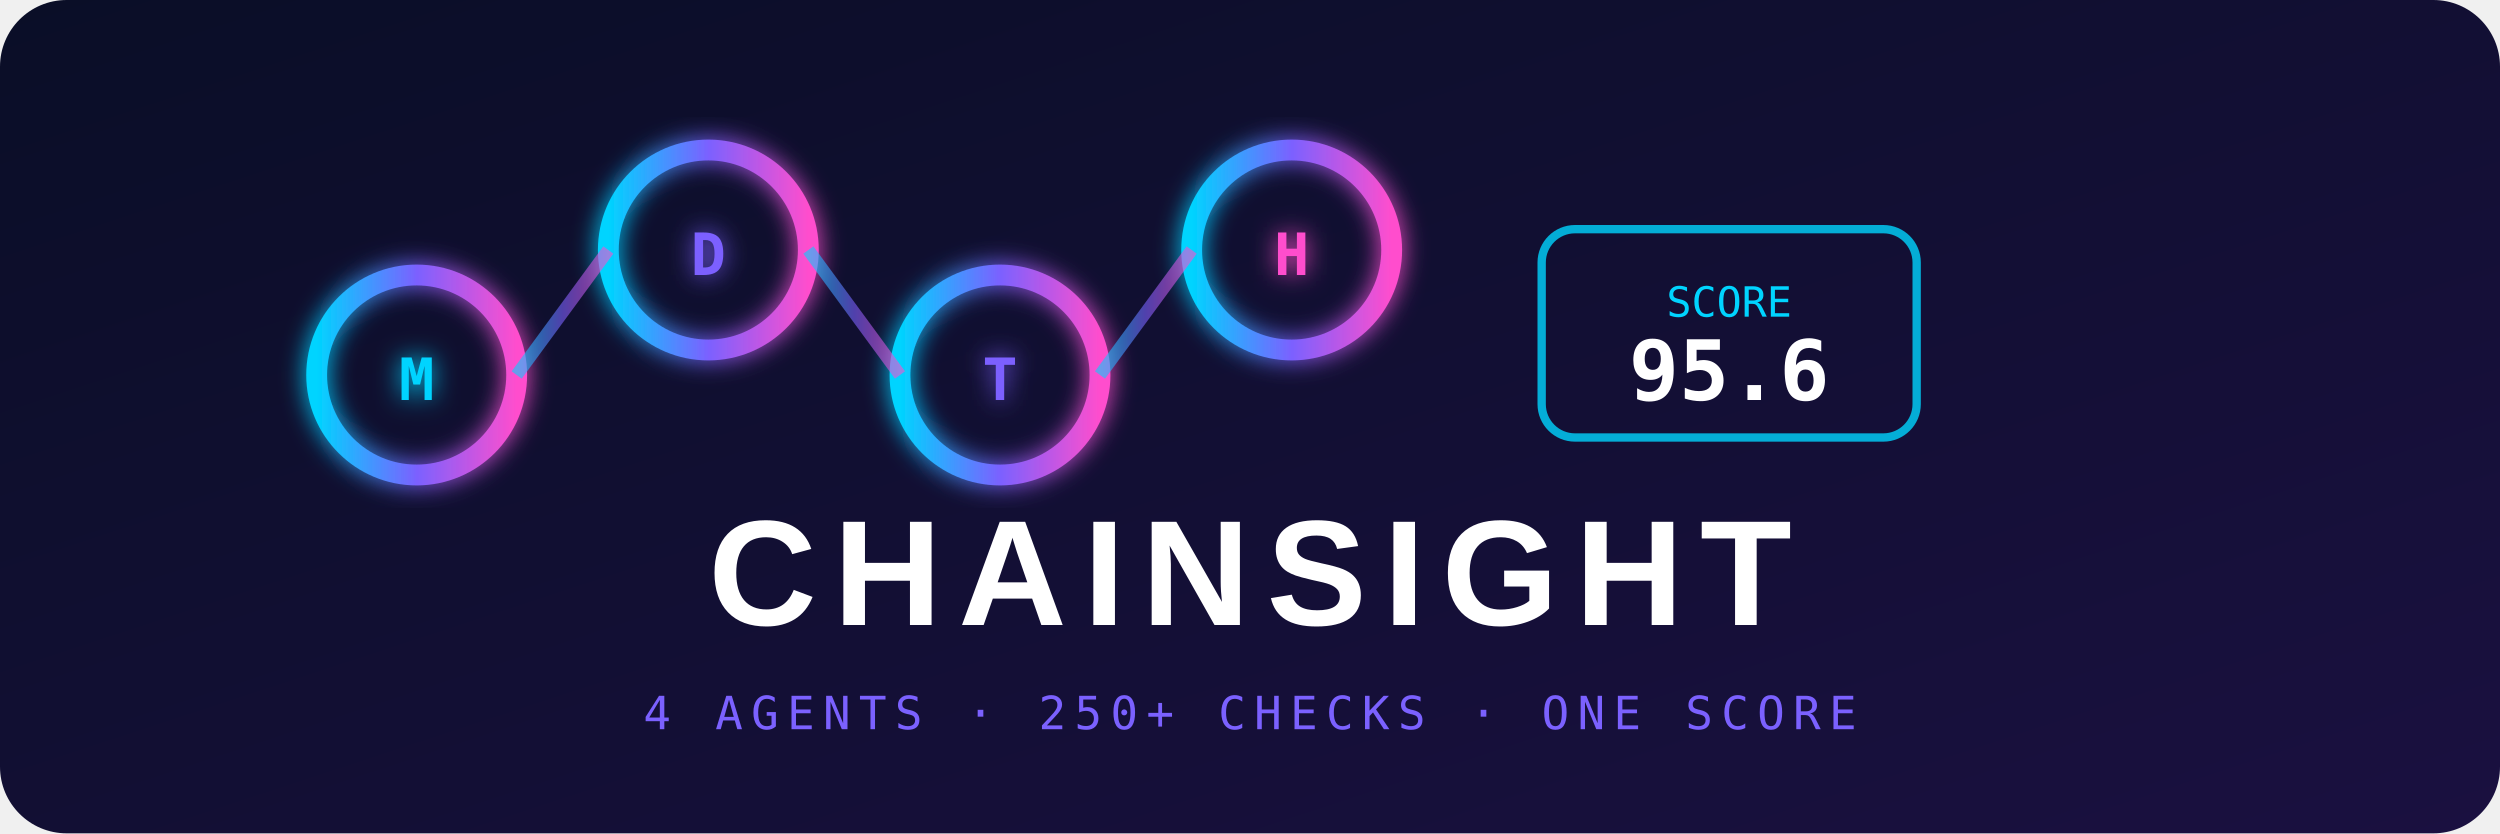
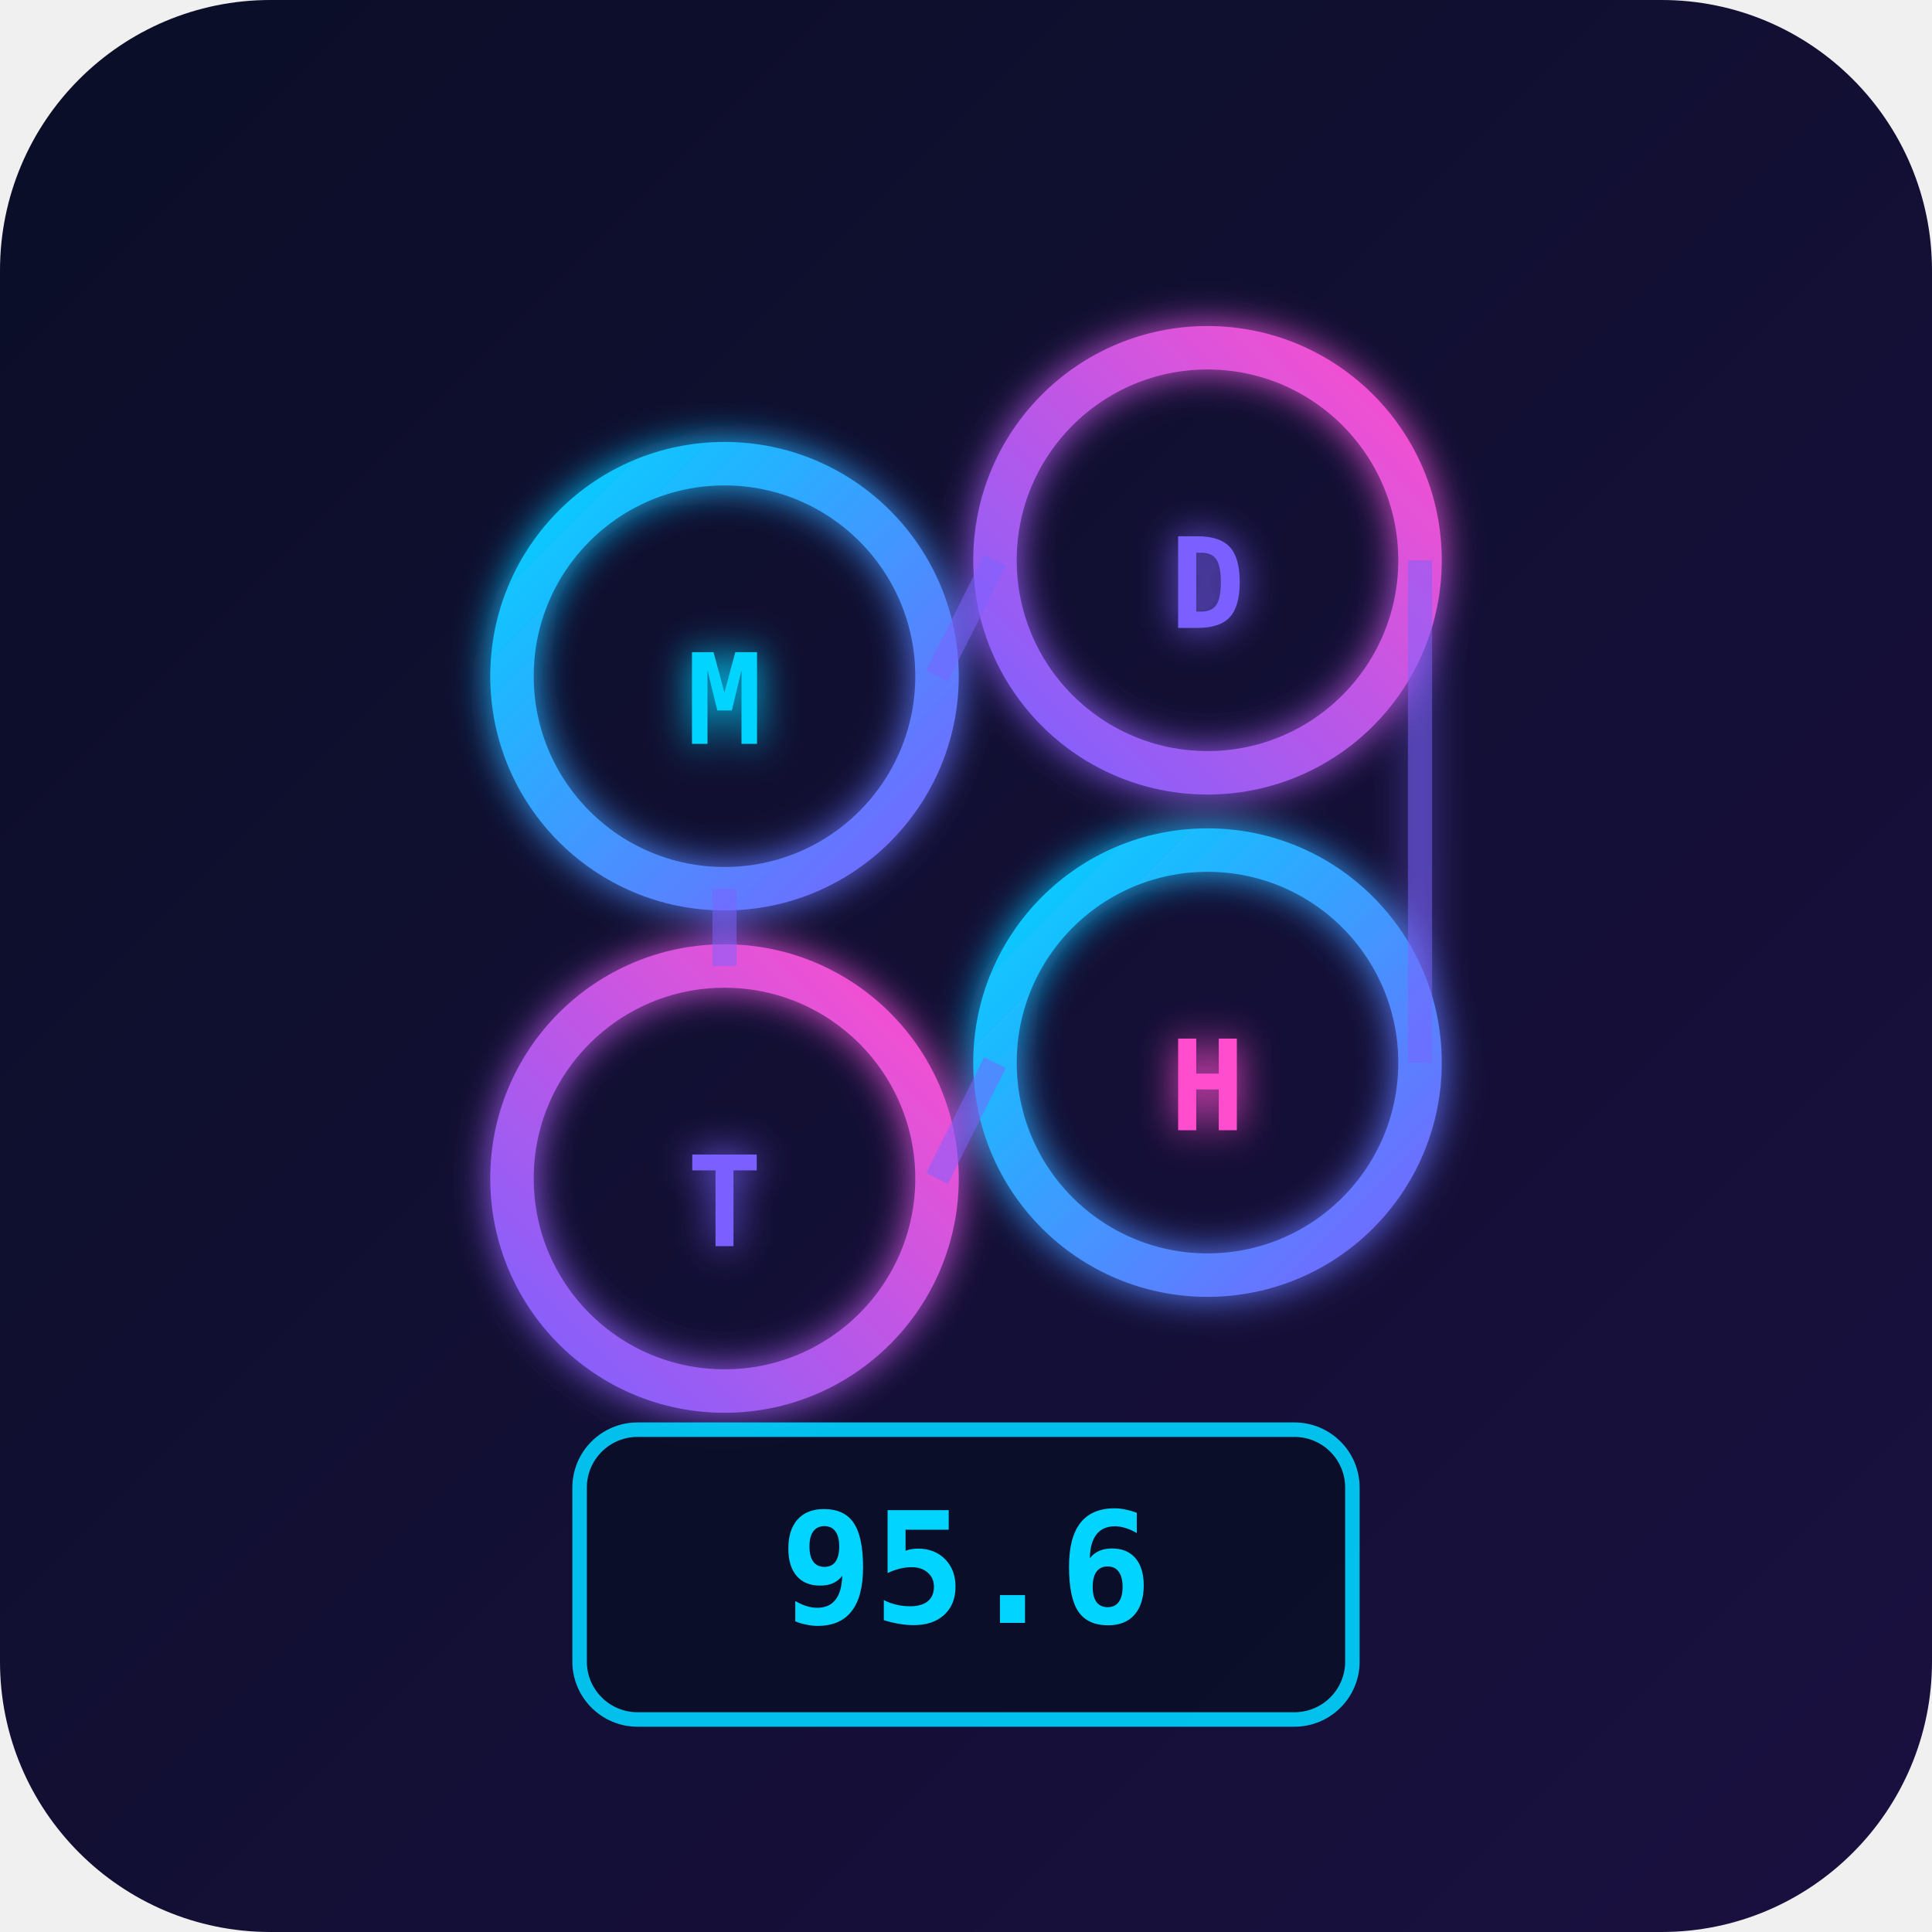
- <svg xmlns="http://www.w3.org/2000/svg" viewBox="0 0 600 200" width="600" height="200">
+ <svg xmlns="http://www.w3.org/2000/svg" viewBox="0 0 200 200" width="200" height="200">
  <defs>
    <linearGradient id="bg" x1="0%" y1="0%" x2="100%" y2="100%">
      <stop offset="0%" style="stop-color:#0a0e27" />
      <stop offset="100%" style="stop-color:#1a1040" />
    </linearGradient>
-     <linearGradient id="chain" x1="0%" y1="0%" x2="100%" y2="0%">
+     <linearGradient id="c1" x1="0%" y1="0%" x2="100%" y2="100%">
      <stop offset="0%" style="stop-color:#00d4ff" />
-       <stop offset="50%" style="stop-color:#7b61ff" />
+       <stop offset="100%" style="stop-color:#7b61ff" />
+     </linearGradient>
+     <linearGradient id="c2" x1="0%" y1="100%" x2="100%" y2="0%">
+       <stop offset="0%" style="stop-color:#7b61ff" />
      <stop offset="100%" style="stop-color:#ff4ecd" />
    </linearGradient>
    <filter id="glow">
-       <feGaussianBlur stdDeviation="3" result="blur" />
+       <feGaussianBlur stdDeviation="2" result="blur" />
      <feMerge>
        <feMergeNode in="blur" />
        <feMergeNode in="SourceGraphic" />
      </feMerge>
    </filter>
  </defs>
-   <rect width="600" height="200" rx="16" fill="url(#bg)" />
+   <rect width="200" height="200" rx="28" fill="url(#bg)" />
  <g filter="url(#glow)">
-     <circle cx="100" cy="90" r="24" fill="none" stroke="url(#chain)" stroke-width="5" />
-     <text x="100" y="96" text-anchor="middle" fill="#00d4ff" font-size="14" font-family="monospace" font-weight="bold">M</text>
-     <circle cx="170" cy="60" r="24" fill="none" stroke="url(#chain)" stroke-width="5" />
-     <text x="170" y="66" text-anchor="middle" fill="#7b61ff" font-size="14" font-family="monospace" font-weight="bold">D</text>
-     <circle cx="240" cy="90" r="24" fill="none" stroke="url(#chain)" stroke-width="5" />
-     <text x="240" y="96" text-anchor="middle" fill="#7b61ff" font-size="14" font-family="monospace" font-weight="bold">T</text>
-     <circle cx="310" cy="60" r="24" fill="none" stroke="url(#chain)" stroke-width="5" />
-     <text x="310" y="66" text-anchor="middle" fill="#ff4ecd" font-size="14" font-family="monospace" font-weight="bold">H</text>
+     <circle cx="75" cy="70" r="22" fill="none" stroke="url(#c1)" stroke-width="4.5" />
+     <text x="75" y="77" text-anchor="middle" fill="#00d4ff" font-size="13" font-family="monospace" font-weight="bold">M</text>
+     <circle cx="125" cy="58" r="22" fill="none" stroke="url(#c2)" stroke-width="4.5" />
+     <text x="125" y="65" text-anchor="middle" fill="#7b61ff" font-size="13" font-family="monospace" font-weight="bold">D</text>
+     <circle cx="75" cy="122" r="22" fill="none" stroke="url(#c2)" stroke-width="4.5" />
+     <text x="75" y="129" text-anchor="middle" fill="#7b61ff" font-size="13" font-family="monospace" font-weight="bold">T</text>
+     <circle cx="125" cy="110" r="22" fill="none" stroke="url(#c1)" stroke-width="4.5" />
+     <text x="125" y="117" text-anchor="middle" fill="#ff4ecd" font-size="13" font-family="monospace" font-weight="bold">H</text>
+     <line x1="97" y1="70" x2="103" y2="58" stroke="#7b61ff" stroke-width="2.5" opacity="0.5" />
+     <line x1="147" y1="58" x2="147" y2="110" stroke="#7b61ff" stroke-width="2.5" opacity="0.5" />
+     <line x1="97" y1="122" x2="103" y2="110" stroke="#7b61ff" stroke-width="2.5" opacity="0.5" />
+     <line x1="75" y1="92" x2="75" y2="100" stroke="#7b61ff" stroke-width="2.5" opacity="0.5" />
  </g>
-   <line x1="124" y1="90" x2="146" y2="60" stroke="url(#chain)" stroke-width="3" opacity="0.6" />
-   <line x1="194" y1="60" x2="216" y2="90" stroke="url(#chain)" stroke-width="3" opacity="0.6" />
-   <line x1="264" y1="90" x2="286" y2="60" stroke="url(#chain)" stroke-width="3" opacity="0.6" />
-   <rect x="370" y="55" width="90" height="50" rx="8" fill="none" stroke="#00d4ff" stroke-width="2" opacity="0.8" />
-   <text x="415" y="76" text-anchor="middle" fill="#00d4ff" font-size="10" font-family="monospace">SCORE</text>
-   <text x="415" y="96" text-anchor="middle" fill="#ffffff" font-size="20" font-family="monospace" font-weight="bold">95.6</text>
-   <text x="300" y="150" text-anchor="middle" fill="#ffffff" font-size="36" font-family="'Segoe UI',Arial,sans-serif" font-weight="bold" letter-spacing="4">
-     CHAINSIGHT
-   </text>
-   <text x="300" y="175" text-anchor="middle" fill="#7b61ff" font-size="11" font-family="monospace" letter-spacing="2">
-     4 AGENTS · 250+ CHECKS · ONE SCORE
-   </text>
+   <rect x="60" y="148" width="80" height="30" rx="6" fill="#0a0e27" stroke="#00d4ff" stroke-width="1.5" opacity="0.9" />
+   <text x="100" y="168" text-anchor="middle" fill="#00d4ff" font-size="16" font-family="monospace" font-weight="bold">95.6</text>
</svg>
